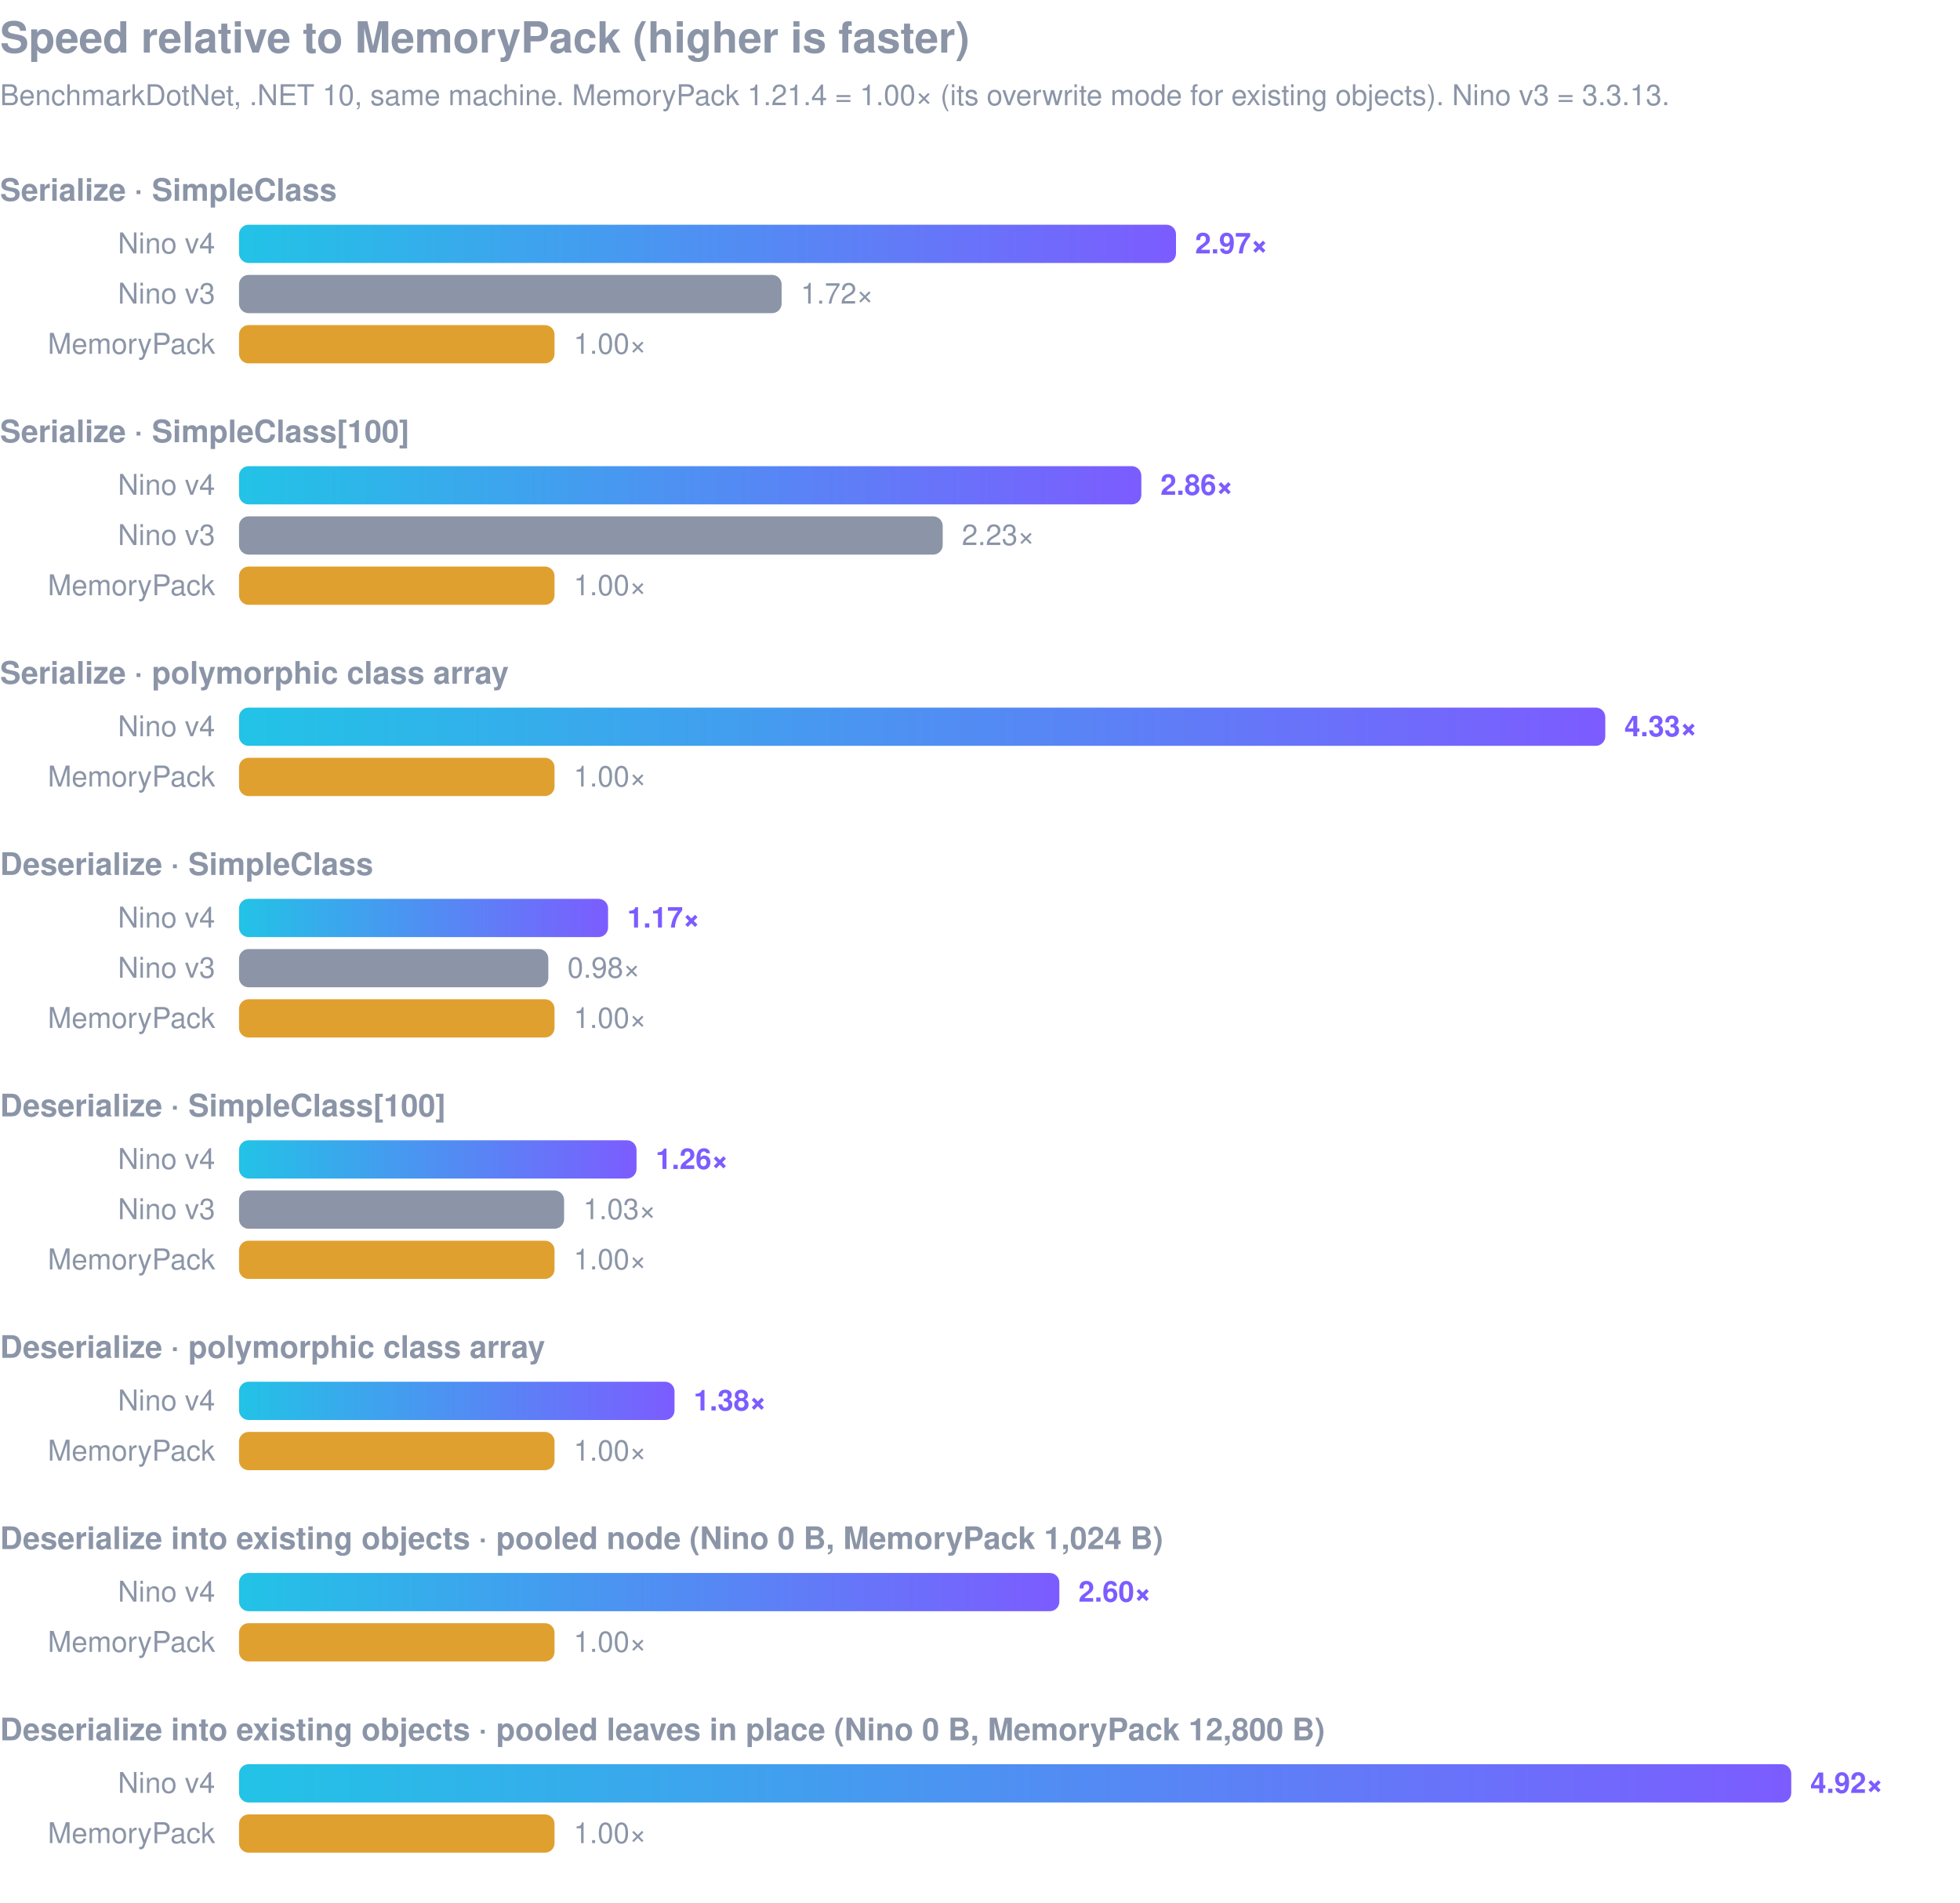
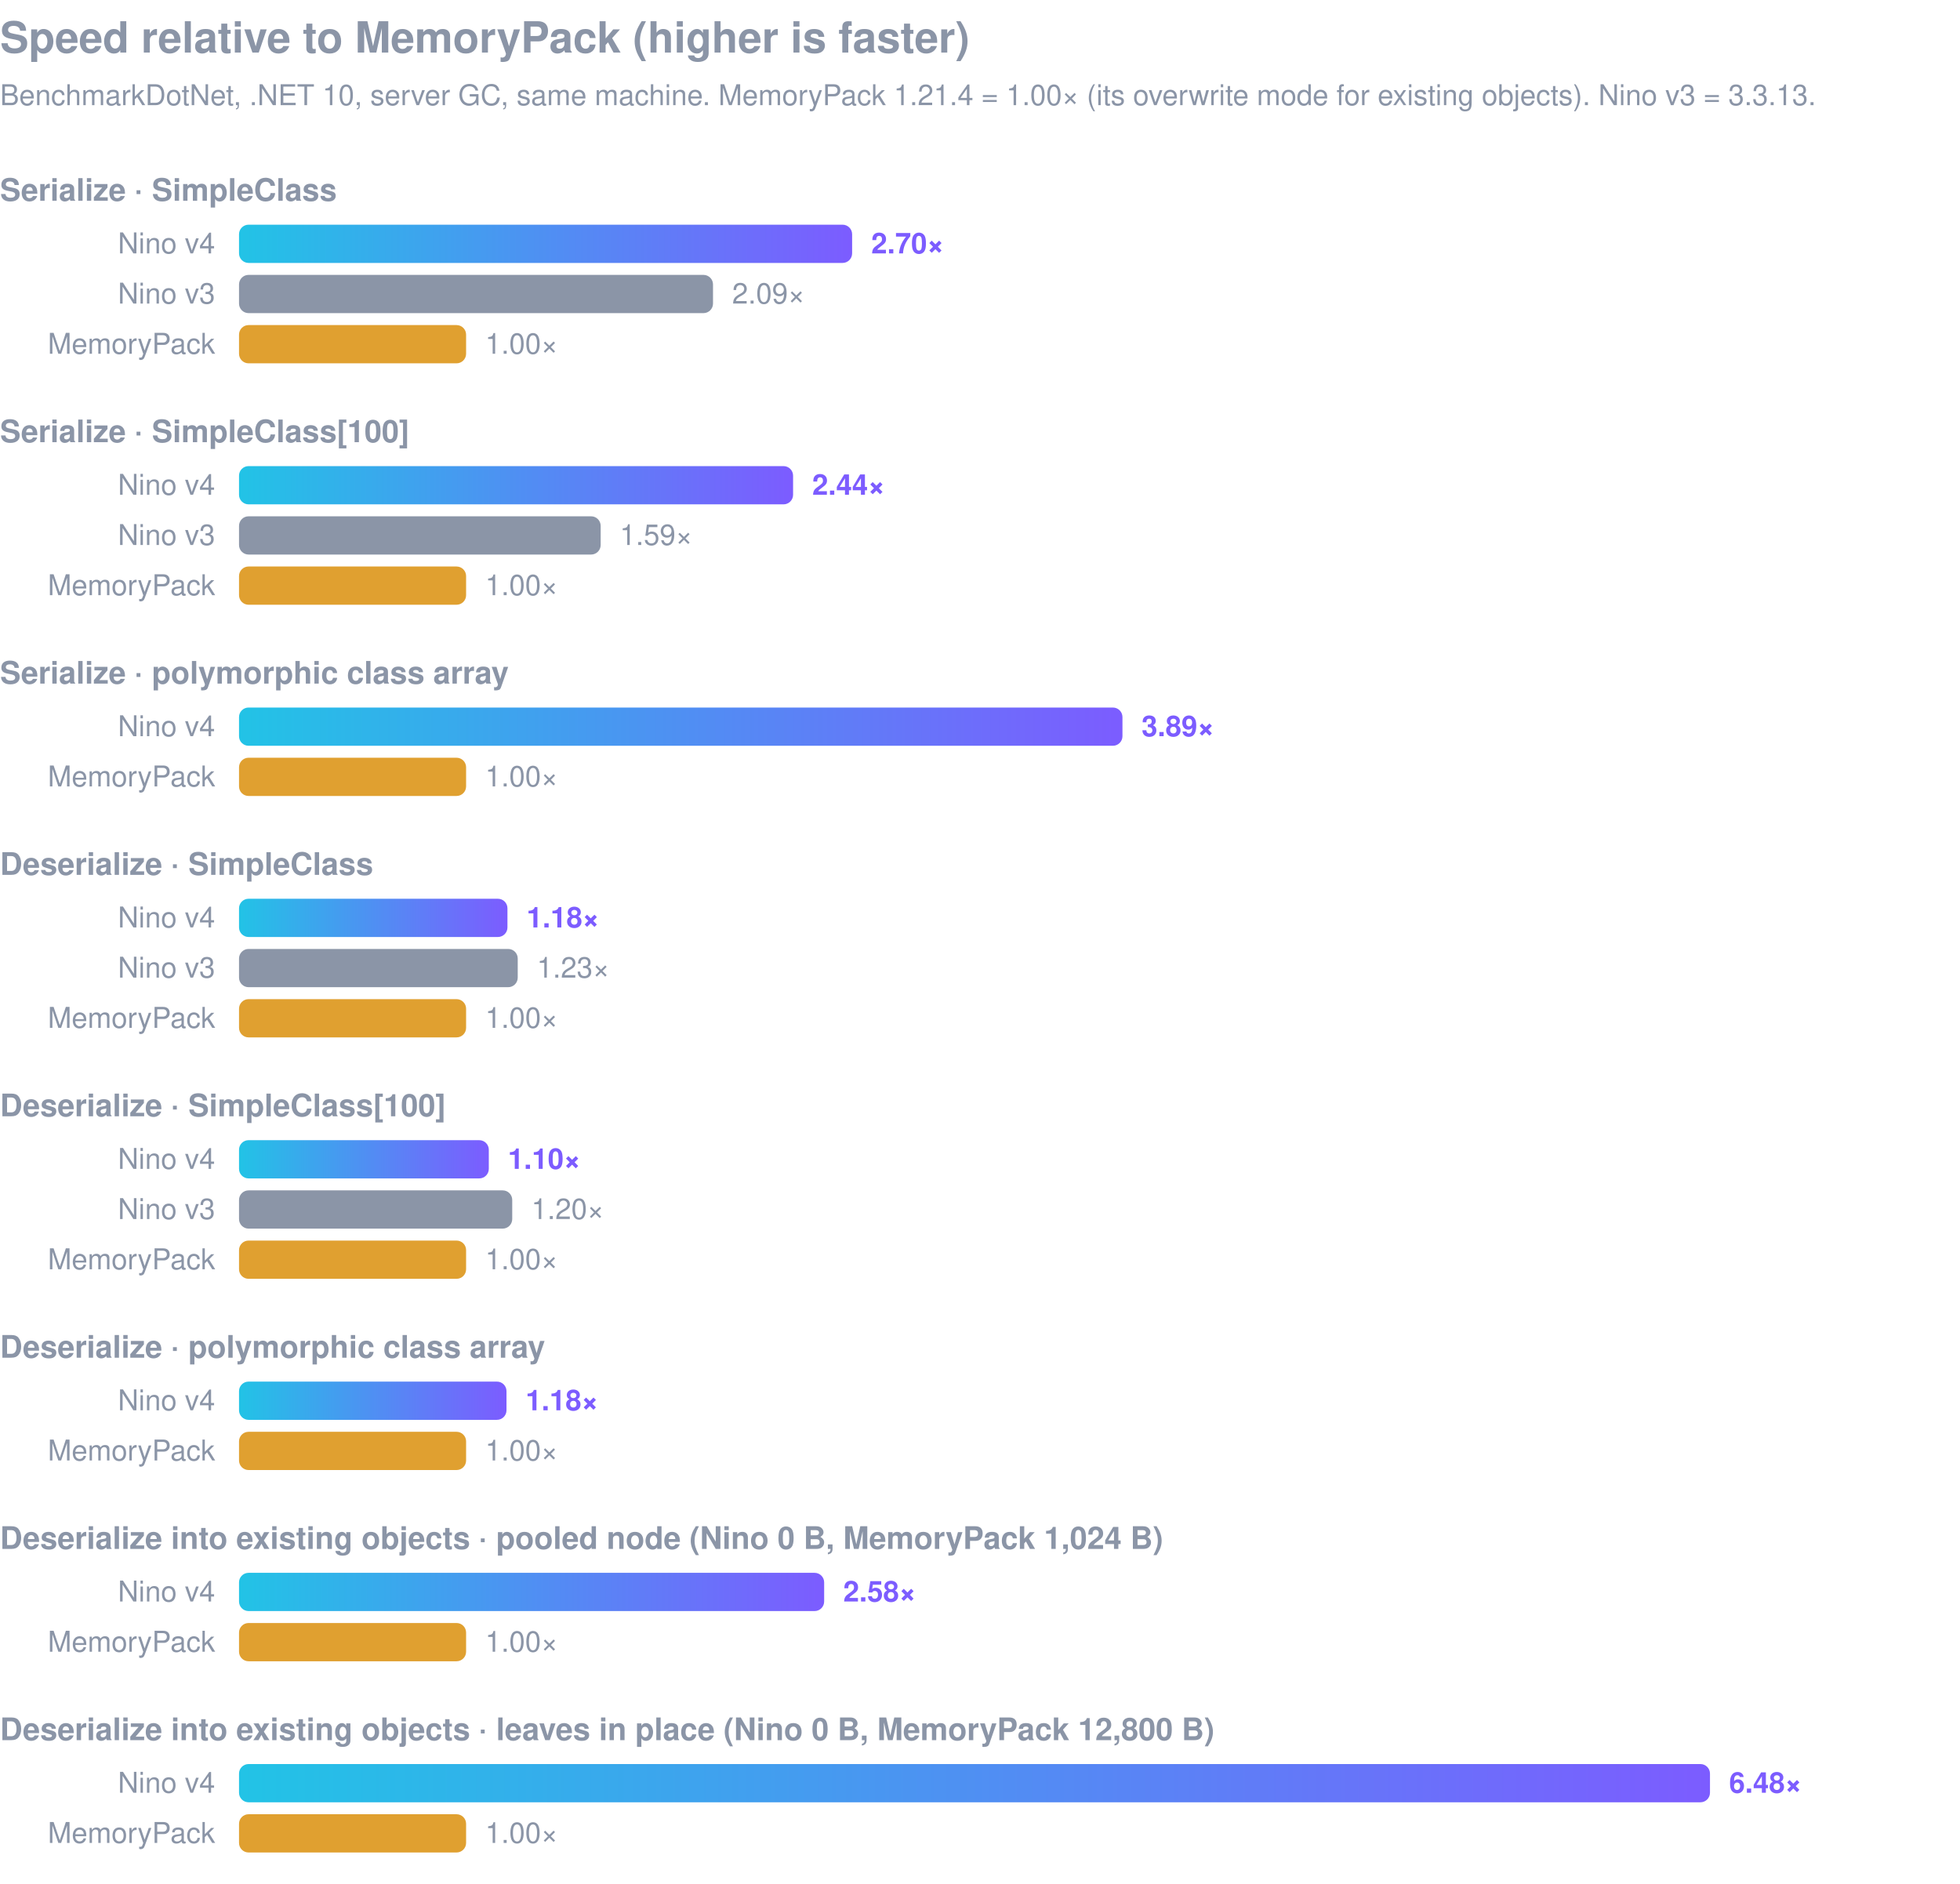
- <svg xmlns="http://www.w3.org/2000/svg" viewBox="0 0 820 796" width="820" height="796" font-family="-apple-system,Segoe UI,Helvetica,Arial,sans-serif">
+ <svg xmlns="http://www.w3.org/2000/svg" viewBox="0 0 820 788" width="820" height="788" font-family="-apple-system,Segoe UI,Helvetica,Arial,sans-serif">
  <defs>
    <linearGradient id="v4" x1="0" x2="1">
      <stop offset="0" stop-color="#22c3e6" />
      <stop offset="1" stop-color="#7c5cff" />
    </linearGradient>
    <style>.t{font-size:18px;font-weight:700;fill:#8b95a7}.s{font-size:12px;fill:#8b95a7}.g{font-size:13px;font-weight:600;fill:#8b95a7}.l{font-size:12px;fill:#8b95a7}.v4{font-size:12px;font-weight:700;fill:#7c5cff}</style>
  </defs>
  <text x="0" y="22" class="t">Speed relative to MemoryPack (higher is faster)</text>
-   <text x="0" y="44" class="s">BenchmarkDotNet, .NET 10, same machine. MemoryPack 1.21.4 = 1.00× (its overwrite mode for existing objects). Nino v3 = 3.3.13.</text>
+   <text x="0" y="44" class="s">BenchmarkDotNet, .NET 10, server GC, same machine. MemoryPack 1.21.4 = 1.00× (its overwrite mode for existing objects). Nino v3 = 3.3.13.</text>
  <text x="0" y="84" class="g">Serialize · SimpleClass</text>
  <text x="90" y="106" class="l" text-anchor="end">Nino v4</text>
-   <rect x="100" y="94" width="392.0" height="16" rx="4" fill="url(#v4)" />
-   <text x="500.0" y="106" class="v4">2.97×</text>
+   <rect x="100" y="94" width="256.5" height="16" rx="4" fill="url(#v4)" />
+   <text x="364.5" y="106" class="v4">2.70×</text>
  <text x="90" y="127" class="l" text-anchor="end">Nino v3</text>
-   <rect x="100" y="115" width="227.0" height="16" rx="4" fill="#8b95a7" />
-   <text x="335.0" y="127" class="l">1.72×</text>
+   <rect x="100" y="115" width="198.3" height="16" rx="4" fill="#8b95a7" />
+   <text x="306.3" y="127" class="l">2.09×</text>
  <text x="90" y="148" class="l" text-anchor="end">MemoryPack</text>
-   <rect x="100" y="136" width="132.0" height="16" rx="4" fill="#e0a030" />
-   <text x="240.0" y="148" class="l">1.00×</text>
+   <rect x="100" y="136" width="95.0" height="16" rx="4" fill="#e0a030" />
+   <text x="203.0" y="148" class="l">1.00×</text>
  <text x="0" y="185" class="g">Serialize · SimpleClass[100]</text>
  <text x="90" y="207" class="l" text-anchor="end">Nino v4</text>
-   <rect x="100" y="195" width="377.5" height="16" rx="4" fill="url(#v4)" />
-   <text x="485.5" y="207" class="v4">2.86×</text>
+   <rect x="100" y="195" width="231.8" height="16" rx="4" fill="url(#v4)" />
+   <text x="339.8" y="207" class="v4">2.44×</text>
  <text x="90" y="228" class="l" text-anchor="end">Nino v3</text>
-   <rect x="100" y="216" width="294.4" height="16" rx="4" fill="#8b95a7" />
-   <text x="402.4" y="228" class="l">2.23×</text>
+   <rect x="100" y="216" width="151.3" height="16" rx="4" fill="#8b95a7" />
+   <text x="259.3" y="228" class="l">1.59×</text>
  <text x="90" y="249" class="l" text-anchor="end">MemoryPack</text>
-   <rect x="100" y="237" width="132.0" height="16" rx="4" fill="#e0a030" />
-   <text x="240.0" y="249" class="l">1.00×</text>
+   <rect x="100" y="237" width="95.0" height="16" rx="4" fill="#e0a030" />
+   <text x="203.0" y="249" class="l">1.00×</text>
  <text x="0" y="286" class="g">Serialize · polymorphic class array</text>
  <text x="90" y="308" class="l" text-anchor="end">Nino v4</text>
-   <rect x="100" y="296" width="571.6" height="16" rx="4" fill="url(#v4)" />
-   <text x="679.6" y="308" class="v4">4.33×</text>
+   <rect x="100" y="296" width="369.6" height="16" rx="4" fill="url(#v4)" />
+   <text x="477.6" y="308" class="v4">3.89×</text>
  <text x="90" y="329" class="l" text-anchor="end">MemoryPack</text>
-   <rect x="100" y="317" width="132.0" height="16" rx="4" fill="#e0a030" />
-   <text x="240.0" y="329" class="l">1.00×</text>
+   <rect x="100" y="317" width="95.0" height="16" rx="4" fill="#e0a030" />
+   <text x="203.0" y="329" class="l">1.00×</text>
  <text x="0" y="366" class="g">Deserialize · SimpleClass</text>
  <text x="90" y="388" class="l" text-anchor="end">Nino v4</text>
-   <rect x="100" y="376" width="154.4" height="16" rx="4" fill="url(#v4)" />
-   <text x="262.4" y="388" class="v4">1.17×</text>
+   <rect x="100" y="376" width="112.3" height="16" rx="4" fill="url(#v4)" />
+   <text x="220.3" y="388" class="v4">1.18×</text>
  <text x="90" y="409" class="l" text-anchor="end">Nino v3</text>
-   <rect x="100" y="397" width="129.4" height="16" rx="4" fill="#8b95a7" />
-   <text x="237.4" y="409" class="l">0.98×</text>
+   <rect x="100" y="397" width="116.6" height="16" rx="4" fill="#8b95a7" />
+   <text x="224.6" y="409" class="l">1.23×</text>
  <text x="90" y="430" class="l" text-anchor="end">MemoryPack</text>
-   <rect x="100" y="418" width="132.0" height="16" rx="4" fill="#e0a030" />
-   <text x="240.0" y="430" class="l">1.00×</text>
+   <rect x="100" y="418" width="95.0" height="16" rx="4" fill="#e0a030" />
+   <text x="203.0" y="430" class="l">1.00×</text>
  <text x="0" y="467" class="g">Deserialize · SimpleClass[100]</text>
  <text x="90" y="489" class="l" text-anchor="end">Nino v4</text>
-   <rect x="100" y="477" width="166.3" height="16" rx="4" fill="url(#v4)" />
-   <text x="274.3" y="489" class="v4">1.26×</text>
+   <rect x="100" y="477" width="104.5" height="16" rx="4" fill="url(#v4)" />
+   <text x="212.5" y="489" class="v4">1.10×</text>
  <text x="90" y="510" class="l" text-anchor="end">Nino v3</text>
-   <rect x="100" y="498" width="136.0" height="16" rx="4" fill="#8b95a7" />
-   <text x="244.0" y="510" class="l">1.03×</text>
+   <rect x="100" y="498" width="114.3" height="16" rx="4" fill="#8b95a7" />
+   <text x="222.3" y="510" class="l">1.20×</text>
  <text x="90" y="531" class="l" text-anchor="end">MemoryPack</text>
-   <rect x="100" y="519" width="132.0" height="16" rx="4" fill="#e0a030" />
-   <text x="240.0" y="531" class="l">1.00×</text>
+   <rect x="100" y="519" width="95.0" height="16" rx="4" fill="#e0a030" />
+   <text x="203.0" y="531" class="l">1.00×</text>
  <text x="0" y="568" class="g">Deserialize · polymorphic class array</text>
  <text x="90" y="590" class="l" text-anchor="end">Nino v4</text>
-   <rect x="100" y="578" width="182.2" height="16" rx="4" fill="url(#v4)" />
-   <text x="290.2" y="590" class="v4">1.38×</text>
+   <rect x="100" y="578" width="111.9" height="16" rx="4" fill="url(#v4)" />
+   <text x="219.9" y="590" class="v4">1.18×</text>
  <text x="90" y="611" class="l" text-anchor="end">MemoryPack</text>
-   <rect x="100" y="599" width="132.0" height="16" rx="4" fill="#e0a030" />
-   <text x="240.0" y="611" class="l">1.00×</text>
+   <rect x="100" y="599" width="95.0" height="16" rx="4" fill="#e0a030" />
+   <text x="203.0" y="611" class="l">1.00×</text>
  <text x="0" y="648" class="g">Deserialize into existing objects · pooled node (Nino 0 B, MemoryPack 1,024 B)</text>
  <text x="90" y="670" class="l" text-anchor="end">Nino v4</text>
-   <rect x="100" y="658" width="343.2" height="16" rx="4" fill="url(#v4)" />
-   <text x="451.2" y="670" class="v4">2.60×</text>
+   <rect x="100" y="658" width="244.8" height="16" rx="4" fill="url(#v4)" />
+   <text x="352.8" y="670" class="v4">2.58×</text>
  <text x="90" y="691" class="l" text-anchor="end">MemoryPack</text>
-   <rect x="100" y="679" width="132.0" height="16" rx="4" fill="#e0a030" />
-   <text x="240.0" y="691" class="l">1.00×</text>
-   <text x="0" y="728" class="g">Deserialize into existing objects · pooled leaves in place (Nino 0 B, MemoryPack 12,800 B)</text>
+   <rect x="100" y="679" width="95.0" height="16" rx="4" fill="#e0a030" />
+   <text x="203.0" y="691" class="l">1.00×</text>
+   <text x="0" y="728" class="g">Deserialize into existing objects · leaves in place (Nino 0 B, MemoryPack 12,800 B)</text>
  <text x="90" y="750" class="l" text-anchor="end">Nino v4</text>
-   <rect x="100" y="738" width="649.4" height="16" rx="4" fill="url(#v4)" />
-   <text x="757.4" y="750" class="v4">4.92×</text>
+   <rect x="100" y="738" width="615.4" height="16" rx="4" fill="url(#v4)" />
+   <text x="723.4" y="750" class="v4">6.48×</text>
  <text x="90" y="771" class="l" text-anchor="end">MemoryPack</text>
-   <rect x="100" y="759" width="132.0" height="16" rx="4" fill="#e0a030" />
-   <text x="240.0" y="771" class="l">1.00×</text>
+   <rect x="100" y="759" width="95.0" height="16" rx="4" fill="#e0a030" />
+   <text x="203.0" y="771" class="l">1.00×</text>
</svg>
